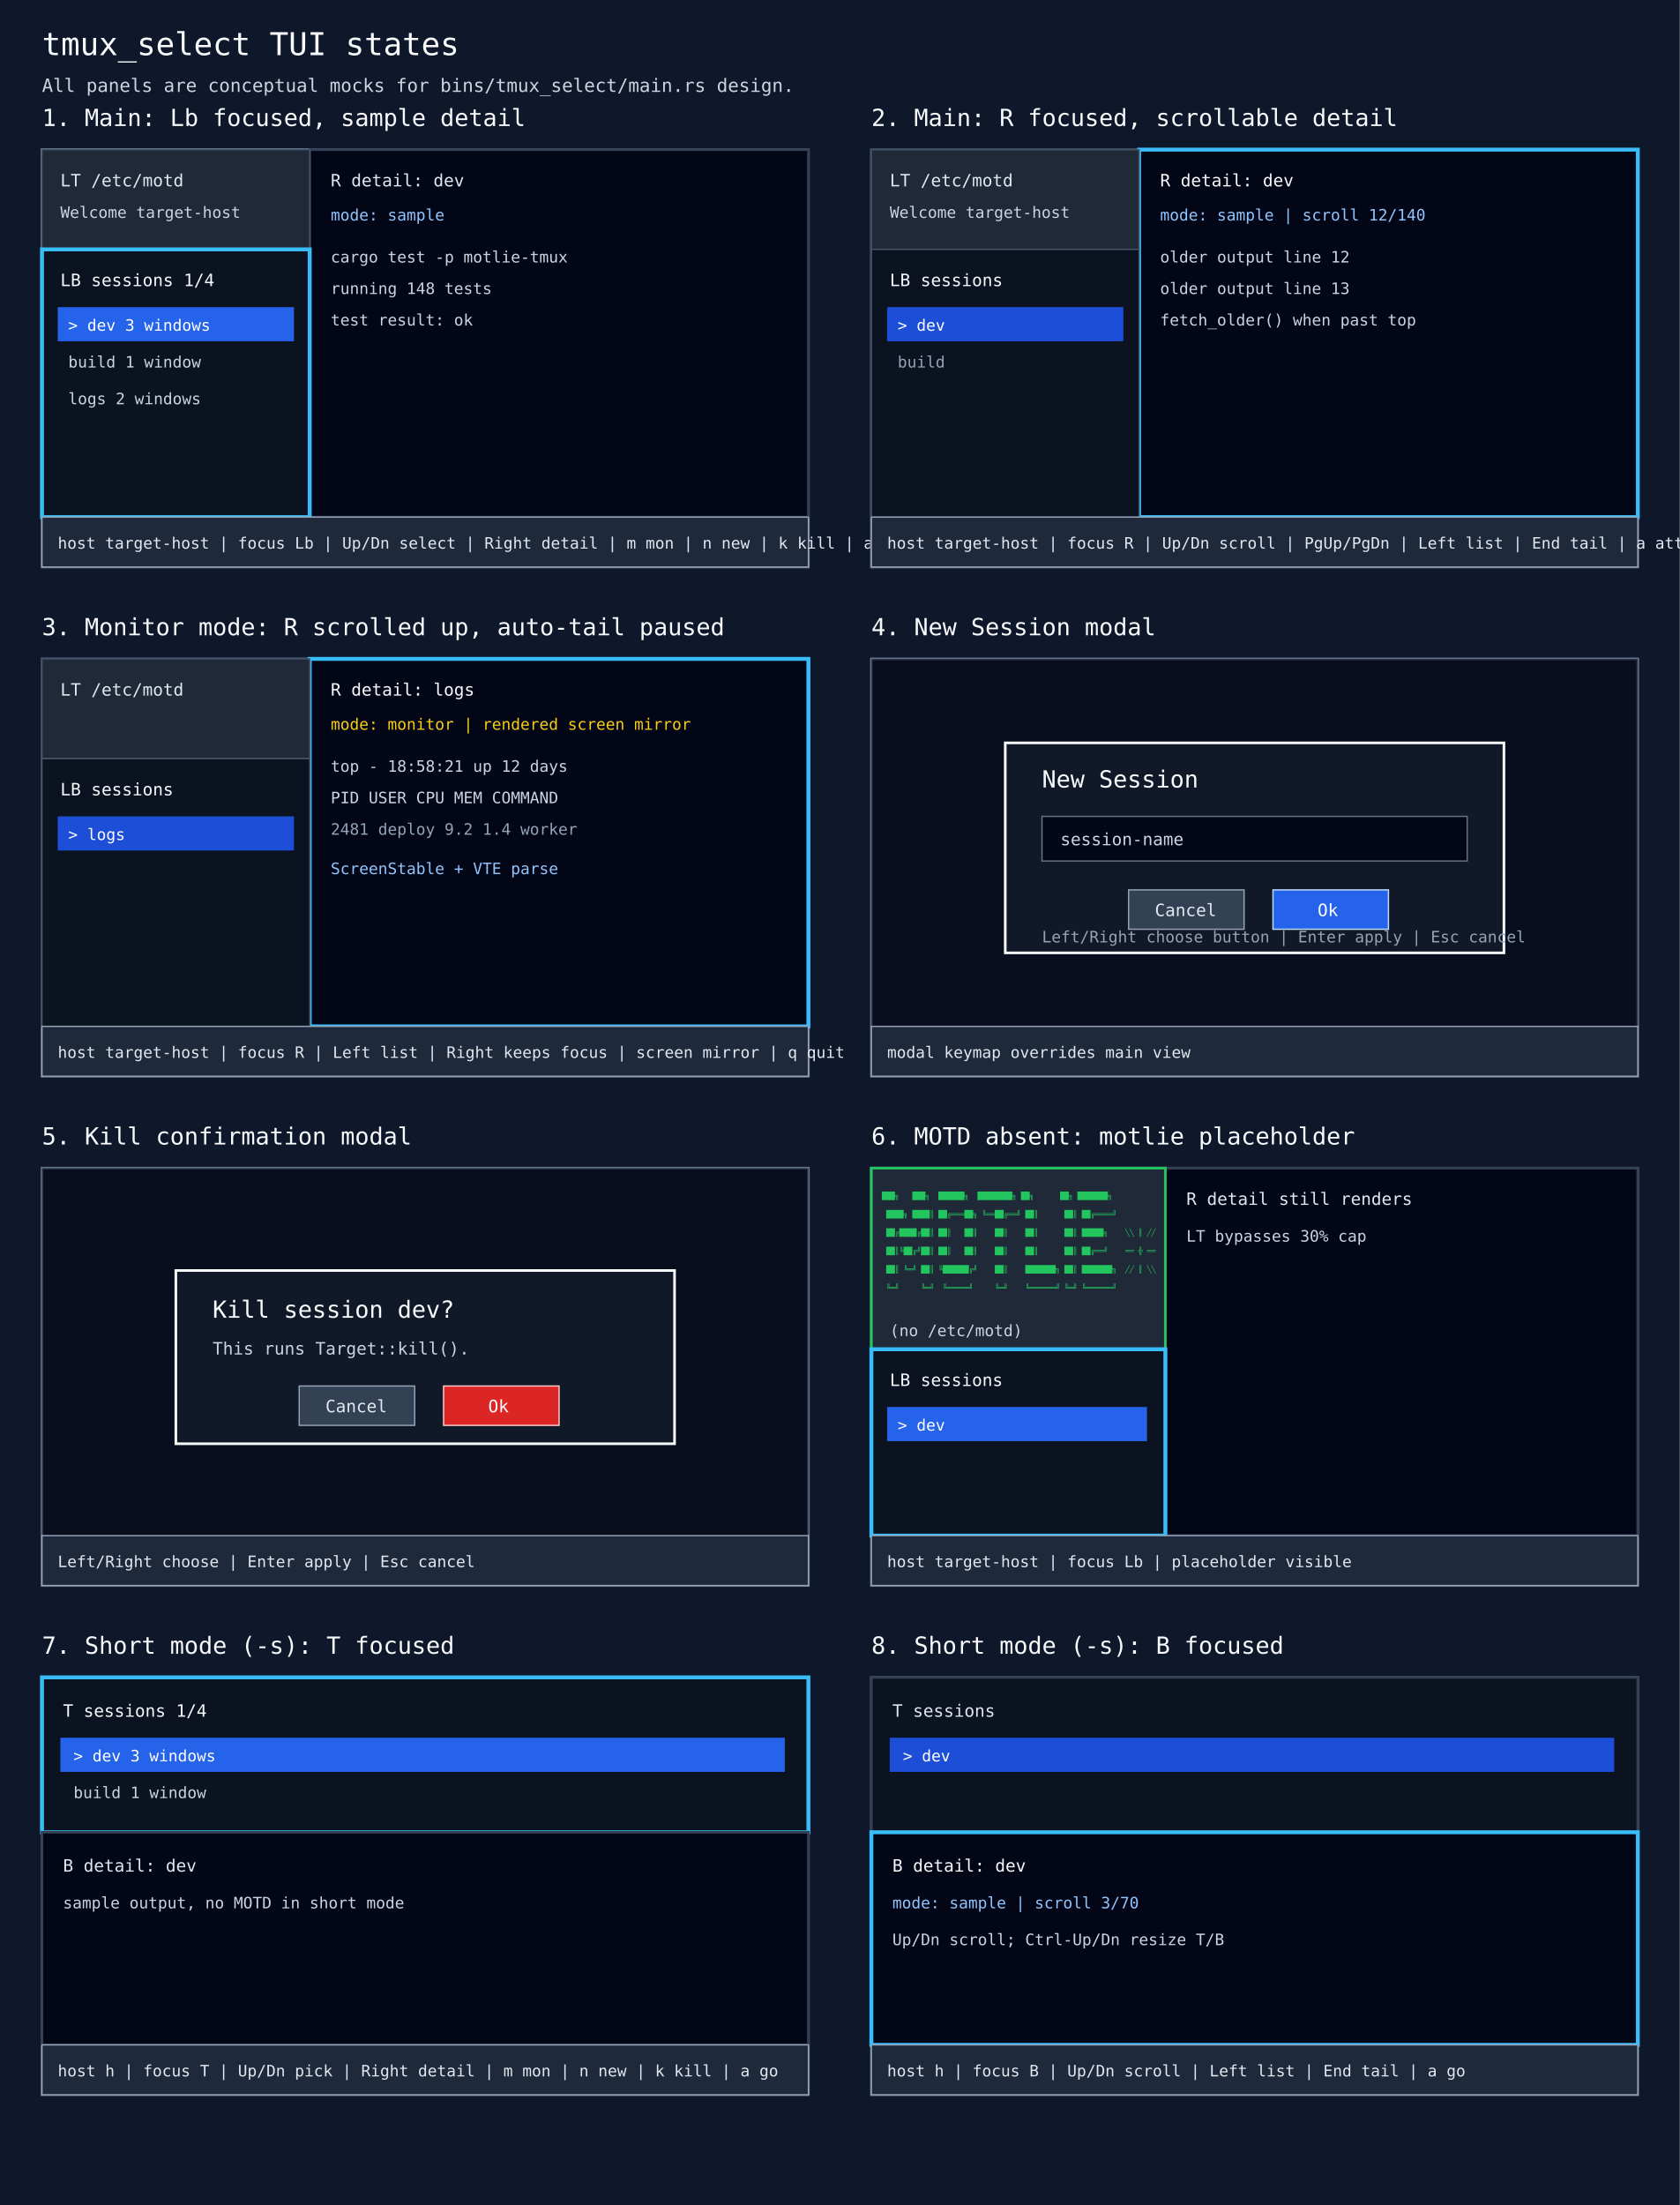
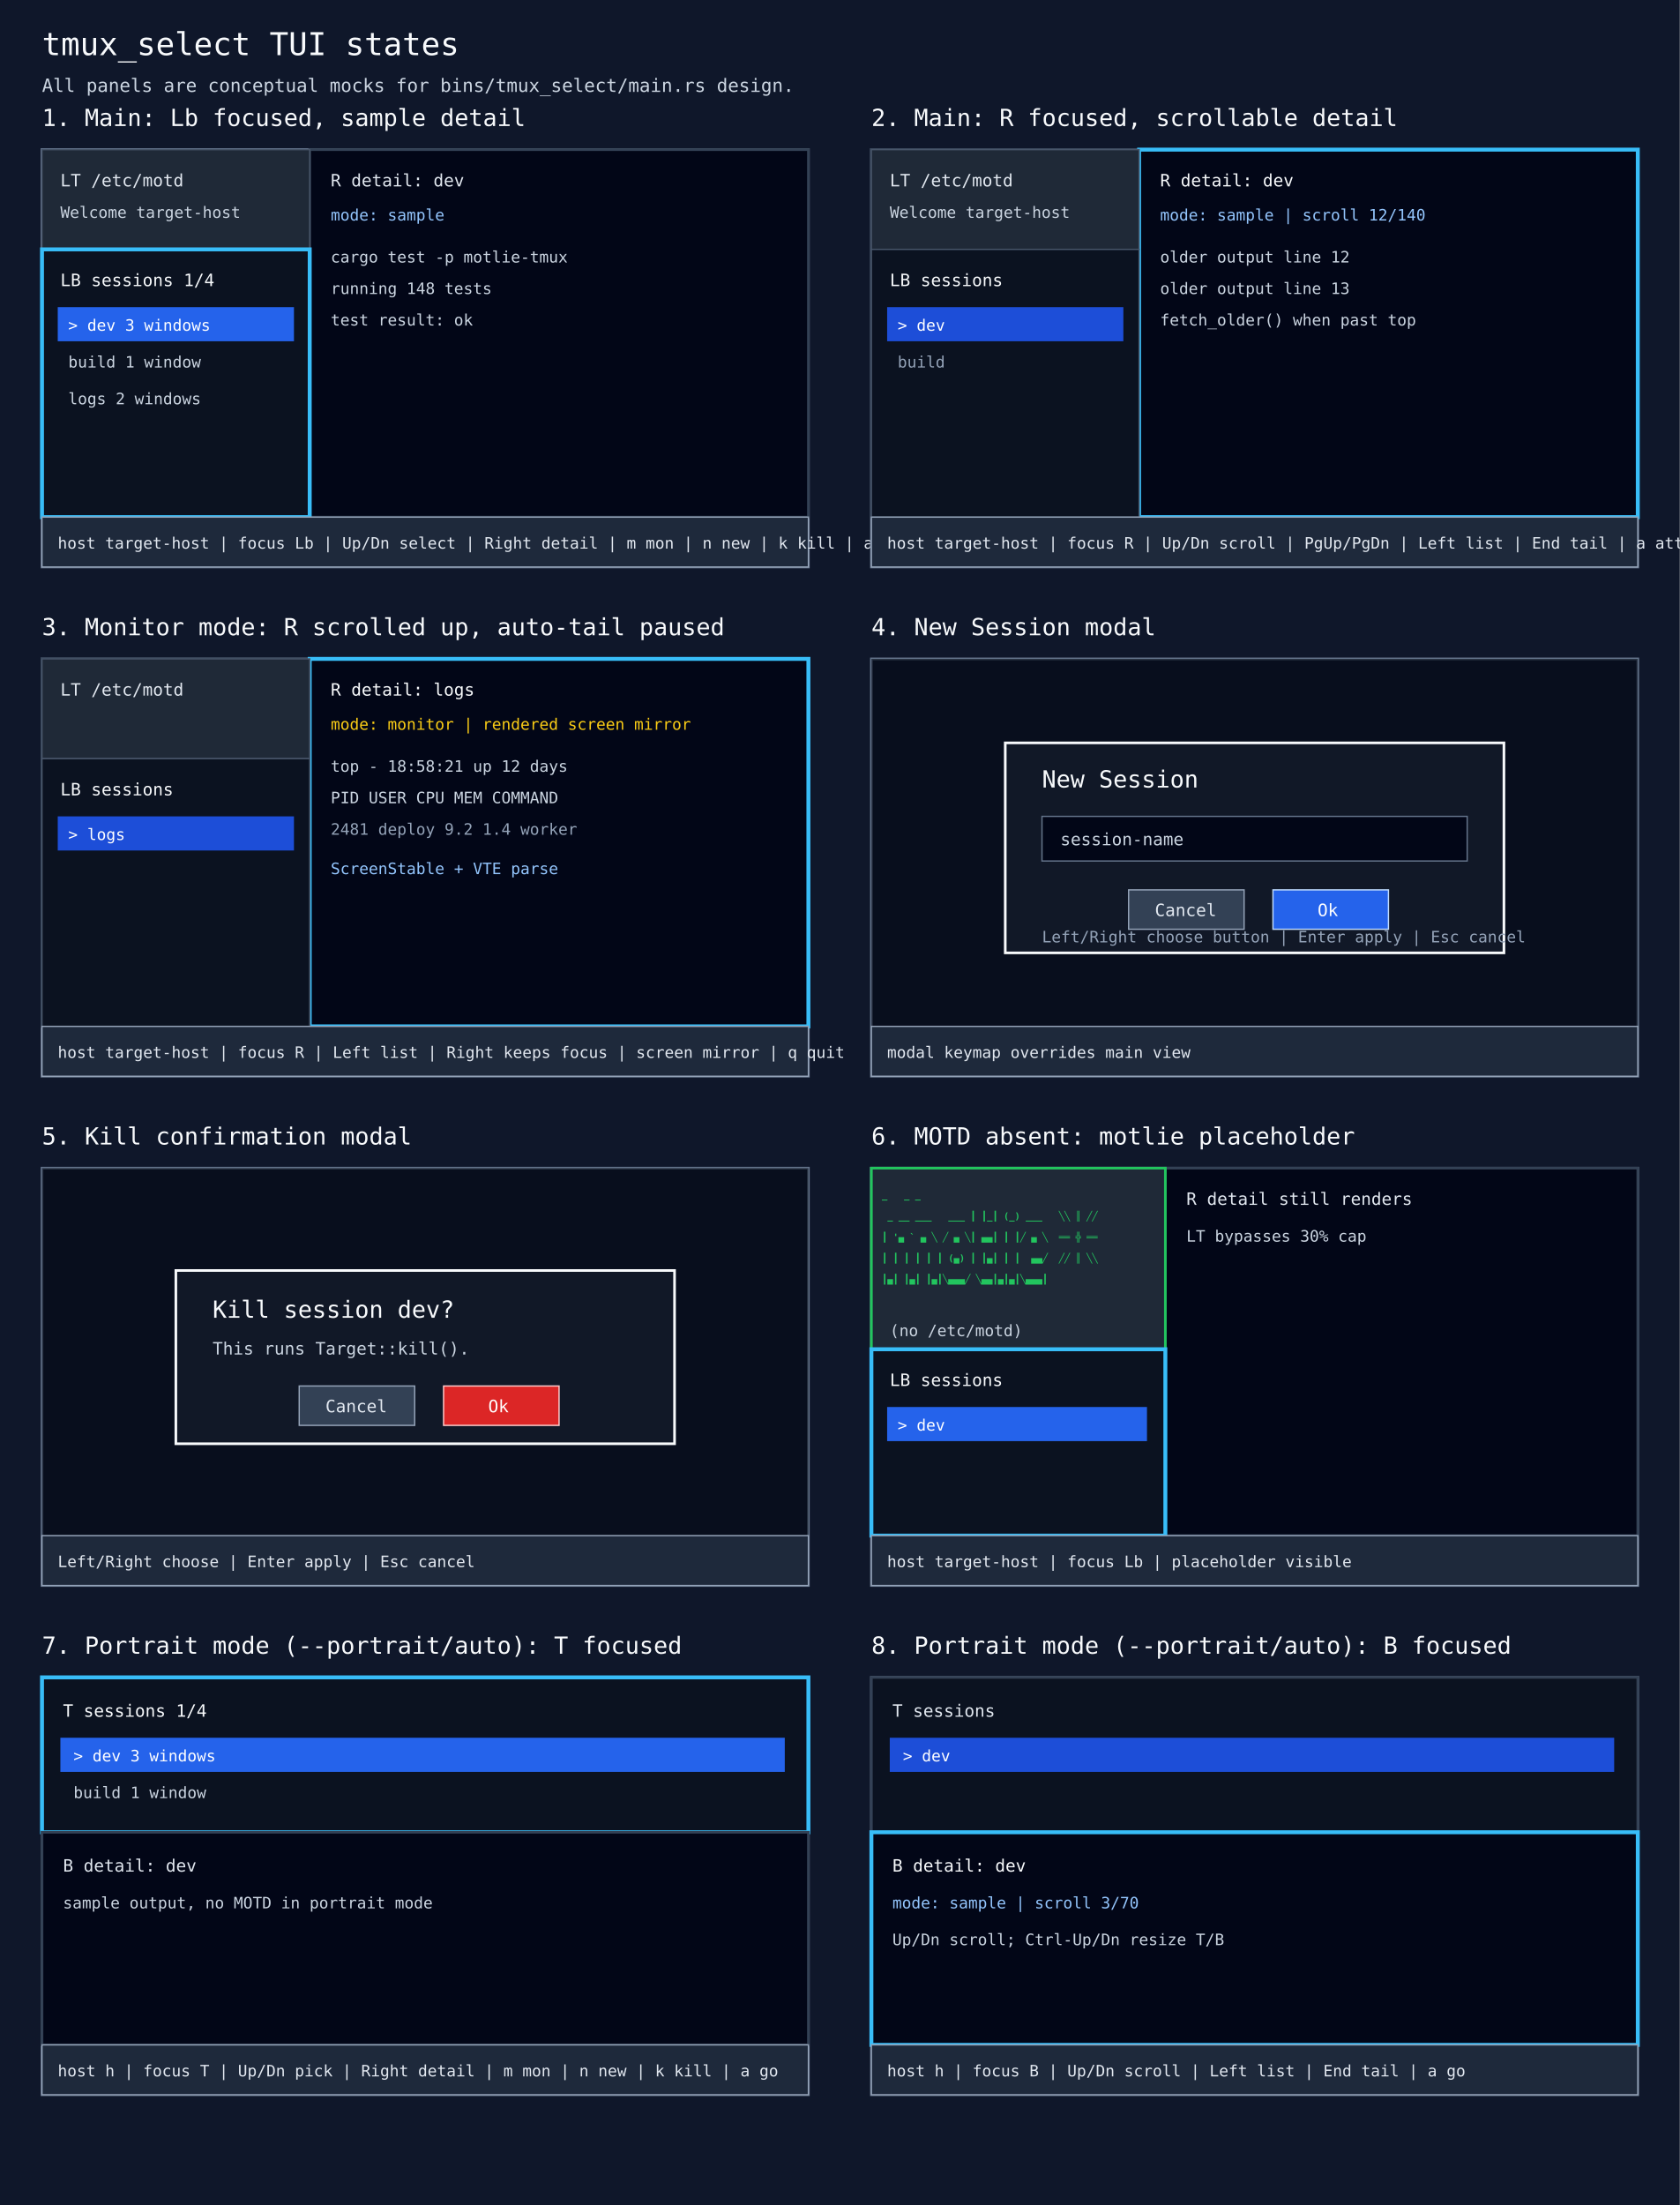
<svg xmlns="http://www.w3.org/2000/svg" width="1280" height="1680" viewBox="0 0 1280 1680" role="img" aria-label="tmux_select TUI design mock with eight selector states">
  <rect x="0" y="0" width="1280" height="1680" fill="#0f172a" />
  <text x="32" y="42" fill="#f8fafc" font-family="monospace" font-size="24">tmux_select TUI states</text>
  <text x="32" y="70" fill="#cbd5e1" font-family="monospace" font-size="14">All panels are conceptual mocks for bins/tmux_select/main.rs design.</text>
  <g transform="translate(32 96)">
    <text x="0" y="0" fill="#f8fafc" font-family="monospace" font-size="18">1. Main: Lb focused, sample detail</text>
    <rect x="0" y="18" width="584" height="318" fill="#020617" stroke="#64748b" stroke-width="2" />
    <rect x="0" y="18" width="204" height="280" fill="#111827" stroke="#64748b" stroke-width="2" />
    <rect x="204" y="18" width="380" height="280" fill="#020617" stroke="#334155" stroke-width="2" />
    <rect x="0" y="18" width="204" height="76" fill="#1f2937" stroke="#475569" stroke-width="1" />
    <rect x="0" y="94" width="204" height="204" fill="#0b1220" stroke="#38bdf8" stroke-width="3" />
    <text x="14" y="46" fill="#e2e8f0" font-family="monospace" font-size="13">LT /etc/motd</text>
    <text x="14" y="70" fill="#cbd5e1" font-family="monospace" font-size="12">Welcome target-host</text>
    <text x="14" y="122" fill="#f8fafc" font-family="monospace" font-size="13">LB sessions 1/4</text>
    <rect x="12" y="138" width="180" height="26" fill="#2563eb" />
    <text x="20" y="156" fill="#ffffff" font-family="monospace" font-size="12">&gt; dev      3 windows</text>
    <text x="20" y="184" fill="#cbd5e1" font-family="monospace" font-size="12">  build    1 window</text>
    <text x="20" y="212" fill="#cbd5e1" font-family="monospace" font-size="12">  logs     2 windows</text>
    <text x="220" y="46" fill="#e2e8f0" font-family="monospace" font-size="13">R detail: dev</text>
    <text x="220" y="72" fill="#93c5fd" font-family="monospace" font-size="12">mode: sample</text>
    <text x="220" y="104" fill="#cbd5e1" font-family="monospace" font-size="12">cargo test -p motlie-tmux</text>
    <text x="220" y="128" fill="#cbd5e1" font-family="monospace" font-size="12">running 148 tests</text>
    <text x="220" y="152" fill="#cbd5e1" font-family="monospace" font-size="12">test result: ok</text>
    <rect x="0" y="298" width="584" height="38" fill="#1e293b" stroke="#94a3b8" stroke-width="1" />
    <text x="12" y="322" fill="#e2e8f0" font-family="monospace" font-size="12">host target-host | focus Lb | Up/Dn select | Right detail | m mon | n new | k kill | a attach</text>
  </g>
  <g transform="translate(664 96)">
    <text x="0" y="0" fill="#f8fafc" font-family="monospace" font-size="18">2. Main: R focused, scrollable detail</text>
    <rect x="0" y="18" width="584" height="318" fill="#020617" stroke="#64748b" stroke-width="2" />
    <rect x="0" y="18" width="204" height="280" fill="#111827" stroke="#334155" stroke-width="2" />
    <rect x="204" y="18" width="380" height="280" fill="#020617" stroke="#38bdf8" stroke-width="3" />
    <rect x="0" y="18" width="204" height="76" fill="#1f2937" stroke="#475569" stroke-width="1" />
    <rect x="0" y="94" width="204" height="204" fill="#0b1220" stroke="#475569" stroke-width="1" />
    <text x="14" y="46" fill="#e2e8f0" font-family="monospace" font-size="13">LT /etc/motd</text>
    <text x="14" y="70" fill="#cbd5e1" font-family="monospace" font-size="12">Welcome target-host</text>
    <text x="14" y="122" fill="#f8fafc" font-family="monospace" font-size="13">LB sessions</text>
    <rect x="12" y="138" width="180" height="26" fill="#1d4ed8" />
    <text x="20" y="156" fill="#ffffff" font-family="monospace" font-size="12">&gt; dev</text>
    <text x="20" y="184" fill="#94a3b8" font-family="monospace" font-size="12">  build</text>
    <text x="220" y="46" fill="#f8fafc" font-family="monospace" font-size="13">R detail: dev</text>
    <text x="220" y="72" fill="#93c5fd" font-family="monospace" font-size="12">mode: sample | scroll 12/140</text>
    <text x="220" y="104" fill="#cbd5e1" font-family="monospace" font-size="12">older output line 12</text>
    <text x="220" y="128" fill="#cbd5e1" font-family="monospace" font-size="12">older output line 13</text>
    <text x="220" y="152" fill="#cbd5e1" font-family="monospace" font-size="12">fetch_older() when past top</text>
    <rect x="0" y="298" width="584" height="38" fill="#1e293b" stroke="#94a3b8" stroke-width="1" />
    <text x="12" y="322" fill="#e2e8f0" font-family="monospace" font-size="12">host target-host | focus R | Up/Dn scroll | PgUp/PgDn | Left list | End tail | a attach</text>
  </g>
  <g transform="translate(32 484)">
    <text x="0" y="0" fill="#f8fafc" font-family="monospace" font-size="18">3. Monitor mode: R scrolled up, auto-tail paused</text>
    <rect x="0" y="18" width="584" height="318" fill="#020617" stroke="#64748b" stroke-width="2" />
    <rect x="0" y="18" width="204" height="280" fill="#111827" stroke="#334155" stroke-width="2" />
    <rect x="204" y="18" width="380" height="280" fill="#020617" stroke="#38bdf8" stroke-width="3" />
    <rect x="0" y="18" width="204" height="76" fill="#1f2937" stroke="#475569" stroke-width="1" />
    <rect x="0" y="94" width="204" height="204" fill="#0b1220" stroke="#475569" stroke-width="1" />
    <text x="14" y="46" fill="#e2e8f0" font-family="monospace" font-size="13">LT /etc/motd</text>
    <text x="14" y="122" fill="#f8fafc" font-family="monospace" font-size="13">LB sessions</text>
    <rect x="12" y="138" width="180" height="26" fill="#1d4ed8" />
    <text x="20" y="156" fill="#ffffff" font-family="monospace" font-size="12">&gt; logs</text>
    <text x="220" y="46" fill="#f8fafc" font-family="monospace" font-size="13">R detail: logs</text>
    <text x="220" y="72" fill="#facc15" font-family="monospace" font-size="12">mode: monitor | rendered screen mirror</text>
    <text x="220" y="104" fill="#cbd5e1" font-family="monospace" font-size="12">top - 18:58:21 up 12 days</text>
    <text x="220" y="128" fill="#cbd5e1" font-family="monospace" font-size="12">PID USER      CPU  MEM COMMAND</text>
    <text x="220" y="152" fill="#94a3b8" font-family="monospace" font-size="12">2481 deploy   9.2  1.4 worker</text>
    <text x="220" y="182" fill="#93c5fd" font-family="monospace" font-size="12">ScreenStable + VTE parse</text>
    <rect x="0" y="298" width="584" height="38" fill="#1e293b" stroke="#94a3b8" stroke-width="1" />
    <text x="12" y="322" fill="#e2e8f0" font-family="monospace" font-size="12">host target-host | focus R | Left list | Right keeps focus | screen mirror | q quit</text>
  </g>
  <g transform="translate(664 484)">
    <text x="0" y="0" fill="#f8fafc" font-family="monospace" font-size="18">4. New Session modal</text>
    <rect x="0" y="18" width="584" height="318" fill="#020617" stroke="#64748b" stroke-width="2" />
    <rect x="0" y="18" width="584" height="280" fill="#0b1220" opacity="0.65" />
    <rect x="102" y="82" width="380" height="160" fill="#111827" stroke="#f8fafc" stroke-width="2" />
    <text x="130" y="116" fill="#f8fafc" font-family="monospace" font-size="18">New Session</text>
    <rect x="130" y="138" width="324" height="34" fill="#020617" stroke="#64748b" stroke-width="1" />
    <text x="144" y="160" fill="#cbd5e1" font-family="monospace" font-size="13">session-name</text>
    <rect x="196" y="194" width="88" height="30" fill="#334155" stroke="#94a3b8" />
    <text x="216" y="214" fill="#e2e8f0" font-family="monospace" font-size="13">Cancel</text>
    <rect x="306" y="194" width="88" height="30" fill="#2563eb" stroke="#bfdbfe" />
    <text x="340" y="214" fill="#ffffff" font-family="monospace" font-size="13">Ok</text>
    <text x="130" y="234" fill="#94a3b8" font-family="monospace" font-size="12">Left/Right choose button | Enter apply | Esc cancel</text>
    <rect x="0" y="298" width="584" height="38" fill="#1e293b" stroke="#94a3b8" stroke-width="1" />
    <text x="12" y="322" fill="#e2e8f0" font-family="monospace" font-size="12">modal keymap overrides main view</text>
  </g>
  <g transform="translate(32 872)">
    <text x="0" y="0" fill="#f8fafc" font-family="monospace" font-size="18">5. Kill confirmation modal</text>
    <rect x="0" y="18" width="584" height="318" fill="#020617" stroke="#64748b" stroke-width="2" />
    <rect x="0" y="18" width="584" height="280" fill="#0b1220" opacity="0.65" />
    <rect x="102" y="96" width="380" height="132" fill="#111827" stroke="#f8fafc" stroke-width="2" />
    <text x="130" y="132" fill="#f8fafc" font-family="monospace" font-size="18">Kill session dev?</text>
    <text x="130" y="160" fill="#cbd5e1" font-family="monospace" font-size="13">This runs Target::kill().</text>
    <rect x="196" y="184" width="88" height="30" fill="#334155" stroke="#94a3b8" />
    <text x="216" y="204" fill="#e2e8f0" font-family="monospace" font-size="13">Cancel</text>
    <rect x="306" y="184" width="88" height="30" fill="#dc2626" stroke="#fecaca" />
    <text x="340" y="204" fill="#ffffff" font-family="monospace" font-size="13">Ok</text>
    <rect x="0" y="298" width="584" height="38" fill="#1e293b" stroke="#94a3b8" stroke-width="1" />
    <text x="12" y="322" fill="#e2e8f0" font-family="monospace" font-size="12">Left/Right choose | Enter apply | Esc cancel</text>
  </g>
  <g transform="translate(664 872)">
    <text x="0" y="0" fill="#f8fafc" font-family="monospace" font-size="18">6. MOTD absent: motlie placeholder</text>
    <rect x="0" y="18" width="584" height="318" fill="#020617" stroke="#64748b" stroke-width="2" />
    <rect x="0" y="18" width="224" height="280" fill="#111827" stroke="#64748b" stroke-width="2" />
    <rect x="224" y="18" width="360" height="280" fill="#020617" stroke="#334155" stroke-width="2" />
    <rect x="0" y="18" width="224" height="138" fill="#1f2937" stroke="#22c55e" stroke-width="2" />
    <rect x="0" y="156" width="224" height="142" fill="#0b1220" stroke="#38bdf8" stroke-width="3" />
-     <text x="8" y="41" fill="#22c55e" font-family="monospace" font-size="5.5" font-weight="700" xml:space="preserve">███╗   ███╗  ██████╗  ████████╗ ██╗      ██╗ ███████╗</text>
-     <text x="8" y="55" fill="#22c55e" font-family="monospace" font-size="5.5" font-weight="700" xml:space="preserve"> ████╗ ████║ ██╔═══██╗ ╚══██╔══╝ ██║      ██║ ██╔════╝</text>
-     <text x="8" y="69" fill="#22c55e" font-family="monospace" font-size="5.5" font-weight="700" xml:space="preserve"> ██╔████╔██║ ██║   ██║    ██║    ██║      ██║ █████╗    ╲╲ ║ ╱╱</text>
-     <text x="8" y="83" fill="#22c55e" font-family="monospace" font-size="5.5" font-weight="700" xml:space="preserve"> ██║╚██╔╝██║ ██║   ██║    ██║    ██║      ██║ ██╔══╝    ══ ╬ ══</text>
-     <text x="8" y="97" fill="#22c55e" font-family="monospace" font-size="5.5" font-weight="700" xml:space="preserve"> ██║ ╚═╝ ██║ ╚██████╔╝    ██║    ███████╗ ██║ ███████╗  ╱╱ ║ ╲╲</text>
-     <text x="8" y="111" fill="#22c55e" font-family="monospace" font-size="5.5" font-weight="700" xml:space="preserve"> ╚═╝     ╚═╝  ╚═════╝     ╚═╝    ╚══════╝ ╚═╝ ╚══════╝</text>
+     <text x="8" y="41" fill="#22c55e" font-family="monospace" font-size="7" font-weight="700" xml:space="preserve">_   _ _</text>
+     <text x="8" y="57" fill="#22c55e" font-family="monospace" font-size="7" font-weight="700" xml:space="preserve"> _ __ ___   ___ ┃ ┃_┃ (_) ___   ╲╲ ║ ╱╱</text>
+     <text x="8" y="73" fill="#22c55e" font-family="monospace" font-size="7" font-weight="700" xml:space="preserve">┃ '▄ ` ▄ ╲ ╱ ▄ ╲┃ ▄▄┃ ┃ ┃╱ ▄ ╲  ══ ╬ ══</text>
+     <text x="8" y="89" fill="#22c55e" font-family="monospace" font-size="7" font-weight="700" xml:space="preserve">┃ ┃ ┃ ┃ ┃ ┃ (▄) ┃ ┃▄┃ ┃ ┃  ▄▄╱  ╱╱ ║ ╲╲</text>
+     <text x="8" y="105" fill="#22c55e" font-family="monospace" font-size="7" font-weight="700" xml:space="preserve">┃▄┃ ┃▄┃ ┃▄┃╲▄▄▄╱ ╲▄▄┃▄┃▄┃╲▄▄▄┃</text>
    <text x="14" y="146" fill="#cbd5e1" font-family="monospace" font-size="12">(no /etc/motd)</text>
    <text x="14" y="184" fill="#f8fafc" font-family="monospace" font-size="13">LB sessions</text>
    <rect x="12" y="200" width="198" height="26" fill="#2563eb" />
    <text x="20" y="218" fill="#ffffff" font-family="monospace" font-size="12">&gt; dev</text>
    <text x="240" y="46" fill="#e2e8f0" font-family="monospace" font-size="13">R detail still renders</text>
    <text x="240" y="74" fill="#cbd5e1" font-family="monospace" font-size="12">LT bypasses 30% cap</text>
    <rect x="0" y="298" width="584" height="38" fill="#1e293b" stroke="#94a3b8" stroke-width="1" />
    <text x="12" y="322" fill="#e2e8f0" font-family="monospace" font-size="12">host target-host | focus Lb | placeholder visible</text>
  </g>
  <g transform="translate(32 1260)">
-     <text x="0" y="0" fill="#f8fafc" font-family="monospace" font-size="18">7. Short mode (-s): T focused</text>
+     <text x="0" y="0" fill="#f8fafc" font-family="monospace" font-size="18">7. Portrait mode (--portrait/auto): T focused</text>
    <rect x="0" y="18" width="584" height="318" fill="#020617" stroke="#64748b" stroke-width="2" />
    <rect x="0" y="18" width="584" height="118" fill="#0b1220" stroke="#38bdf8" stroke-width="3" />
    <rect x="0" y="136" width="584" height="162" fill="#020617" stroke="#334155" stroke-width="2" />
    <text x="16" y="48" fill="#f8fafc" font-family="monospace" font-size="13">T sessions 1/4</text>
    <rect x="14" y="64" width="552" height="26" fill="#2563eb" />
    <text x="24" y="82" fill="#ffffff" font-family="monospace" font-size="12">&gt; dev      3 windows</text>
    <text x="24" y="110" fill="#cbd5e1" font-family="monospace" font-size="12">  build    1 window</text>
    <text x="16" y="166" fill="#e2e8f0" font-family="monospace" font-size="13">B detail: dev</text>
-     <text x="16" y="194" fill="#cbd5e1" font-family="monospace" font-size="12">sample output, no MOTD in short mode</text>
+     <text x="16" y="194" fill="#cbd5e1" font-family="monospace" font-size="12">sample output, no MOTD in portrait mode</text>
    <rect x="0" y="298" width="584" height="38" fill="#1e293b" stroke="#94a3b8" stroke-width="1" />
    <text x="12" y="322" fill="#e2e8f0" font-family="monospace" font-size="12">host h | focus T | Up/Dn pick | Right detail | m mon | n new | k kill | a go</text>
  </g>
  <g transform="translate(664 1260)">
-     <text x="0" y="0" fill="#f8fafc" font-family="monospace" font-size="18">8. Short mode (-s): B focused</text>
+     <text x="0" y="0" fill="#f8fafc" font-family="monospace" font-size="18">8. Portrait mode (--portrait/auto): B focused</text>
    <rect x="0" y="18" width="584" height="318" fill="#020617" stroke="#64748b" stroke-width="2" />
    <rect x="0" y="18" width="584" height="118" fill="#0b1220" stroke="#334155" stroke-width="2" />
    <rect x="0" y="136" width="584" height="162" fill="#020617" stroke="#38bdf8" stroke-width="3" />
    <text x="16" y="48" fill="#e2e8f0" font-family="monospace" font-size="13">T sessions</text>
    <rect x="14" y="64" width="552" height="26" fill="#1d4ed8" />
    <text x="24" y="82" fill="#ffffff" font-family="monospace" font-size="12">&gt; dev</text>
    <text x="16" y="166" fill="#f8fafc" font-family="monospace" font-size="13">B detail: dev</text>
    <text x="16" y="194" fill="#93c5fd" font-family="monospace" font-size="12">mode: sample | scroll 3/70</text>
    <text x="16" y="222" fill="#cbd5e1" font-family="monospace" font-size="12">Up/Dn scroll; Ctrl-Up/Dn resize T/B</text>
    <rect x="0" y="298" width="584" height="38" fill="#1e293b" stroke="#94a3b8" stroke-width="1" />
    <text x="12" y="322" fill="#e2e8f0" font-family="monospace" font-size="12">host h | focus B | Up/Dn scroll | Left list | End tail | a go</text>
  </g>
</svg>
